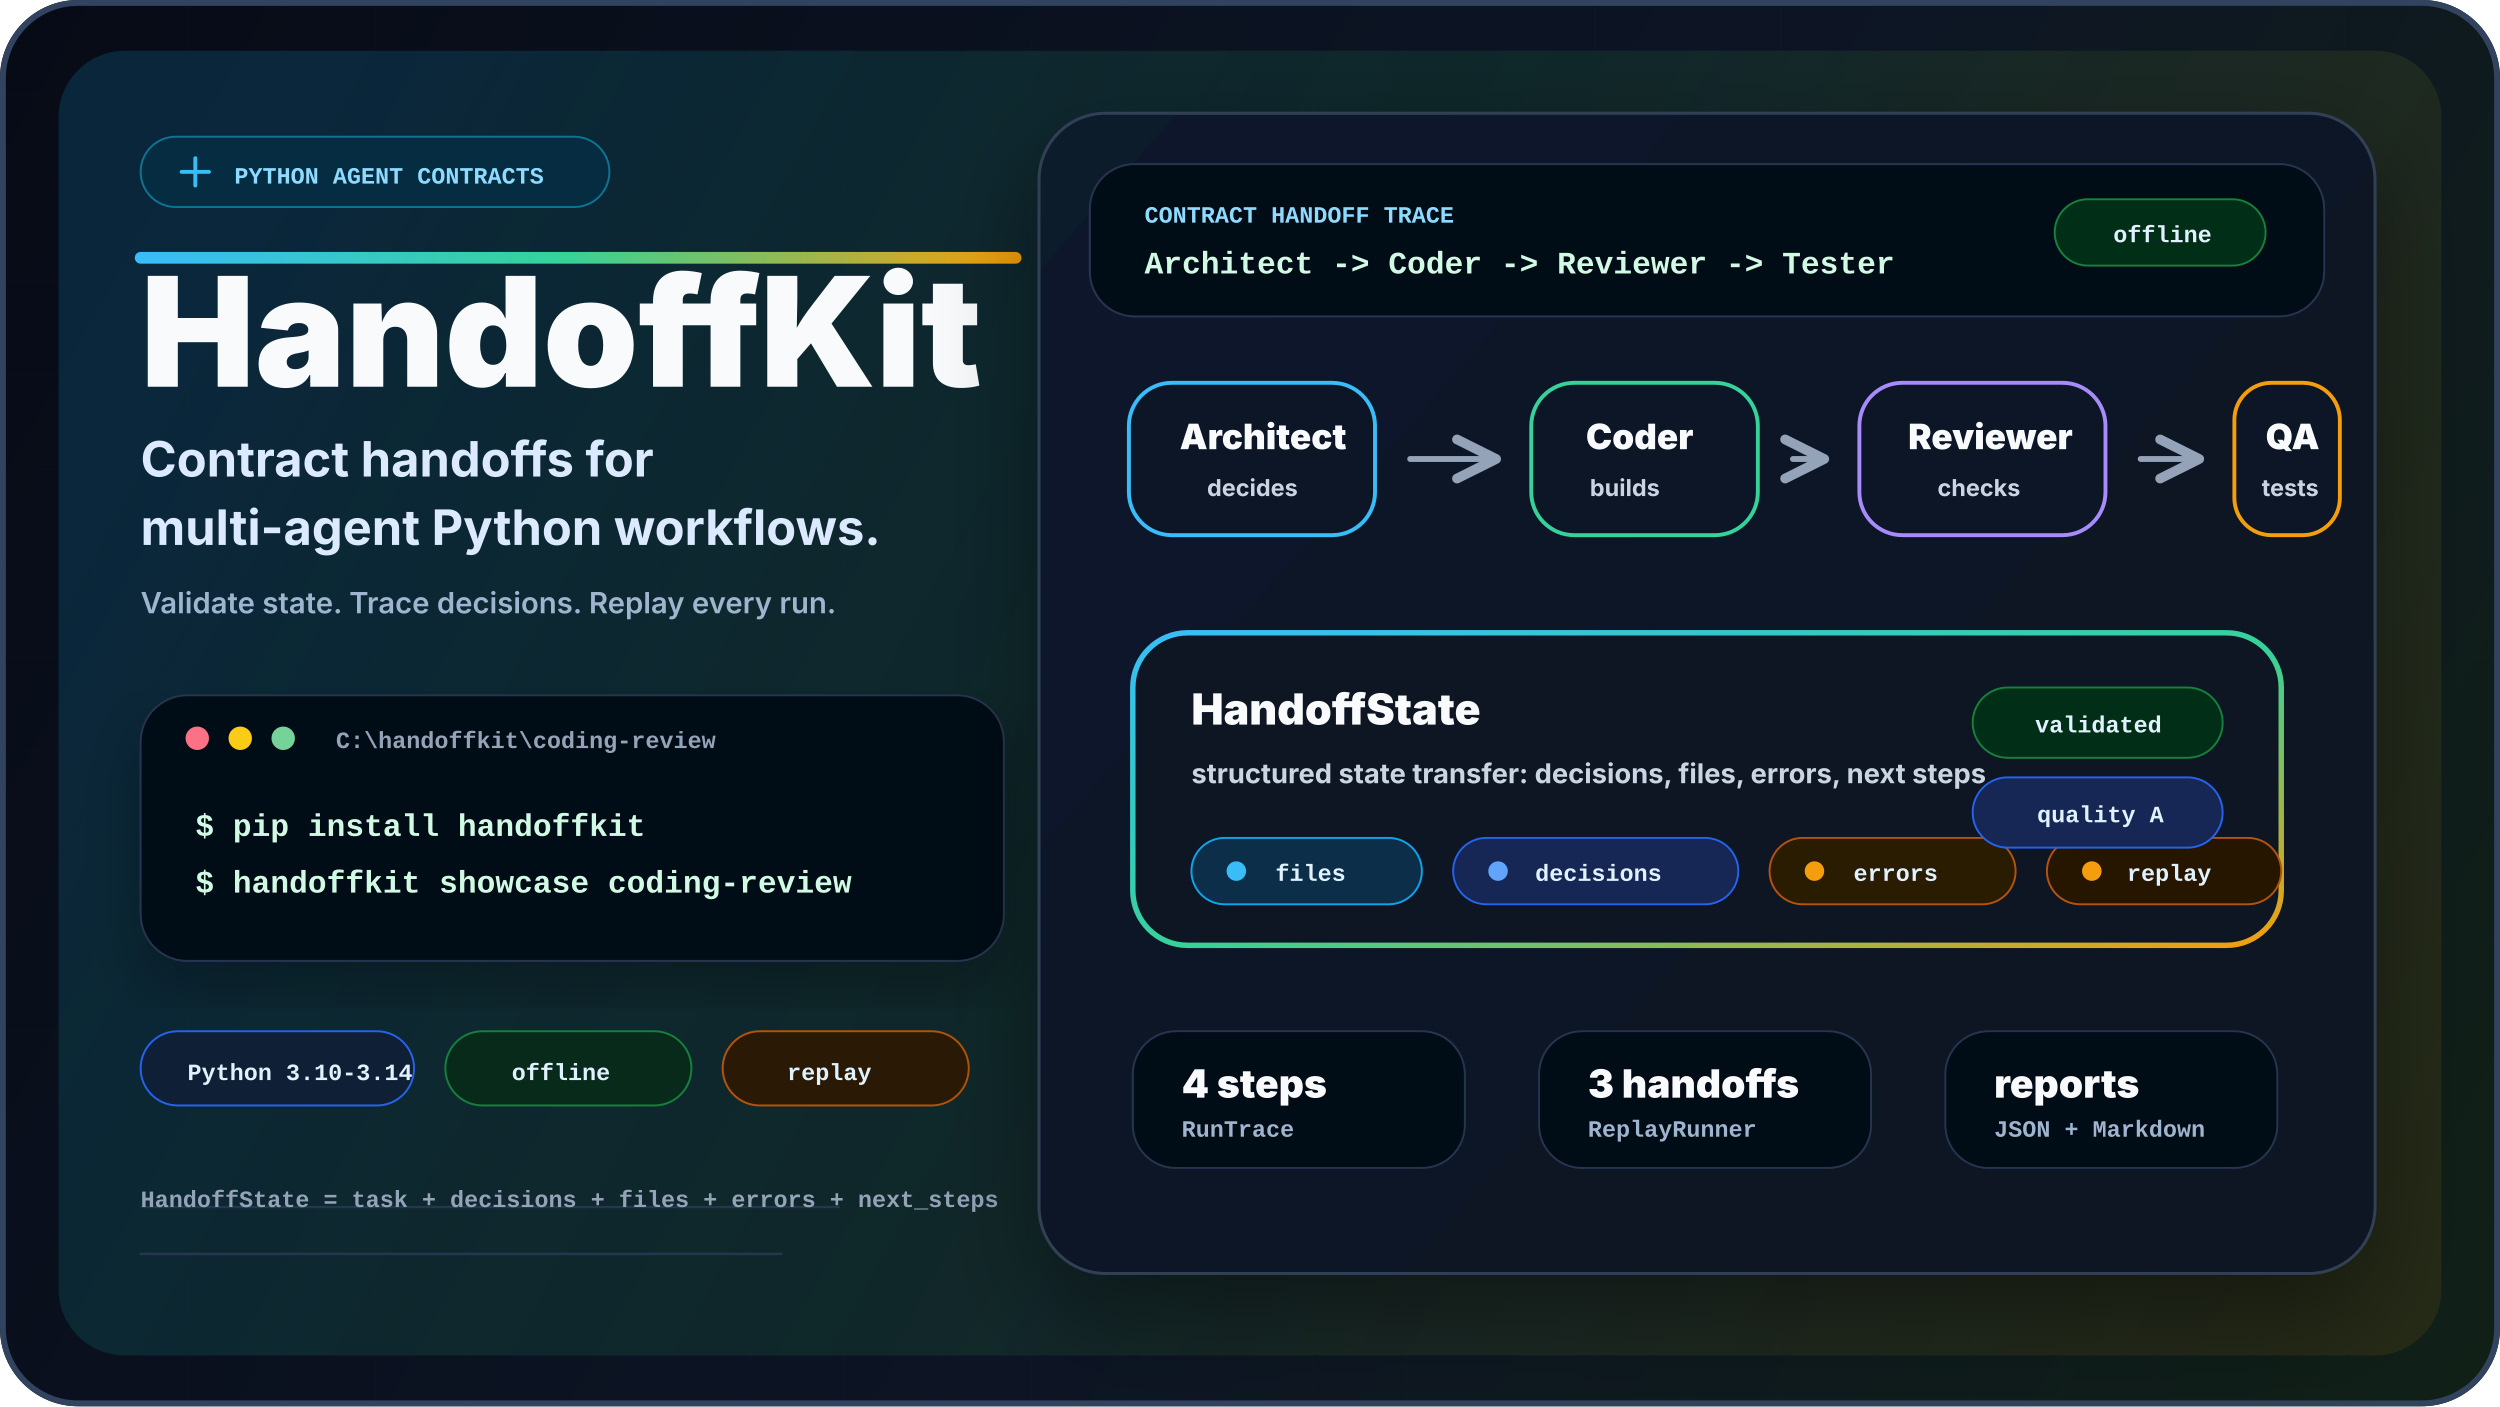
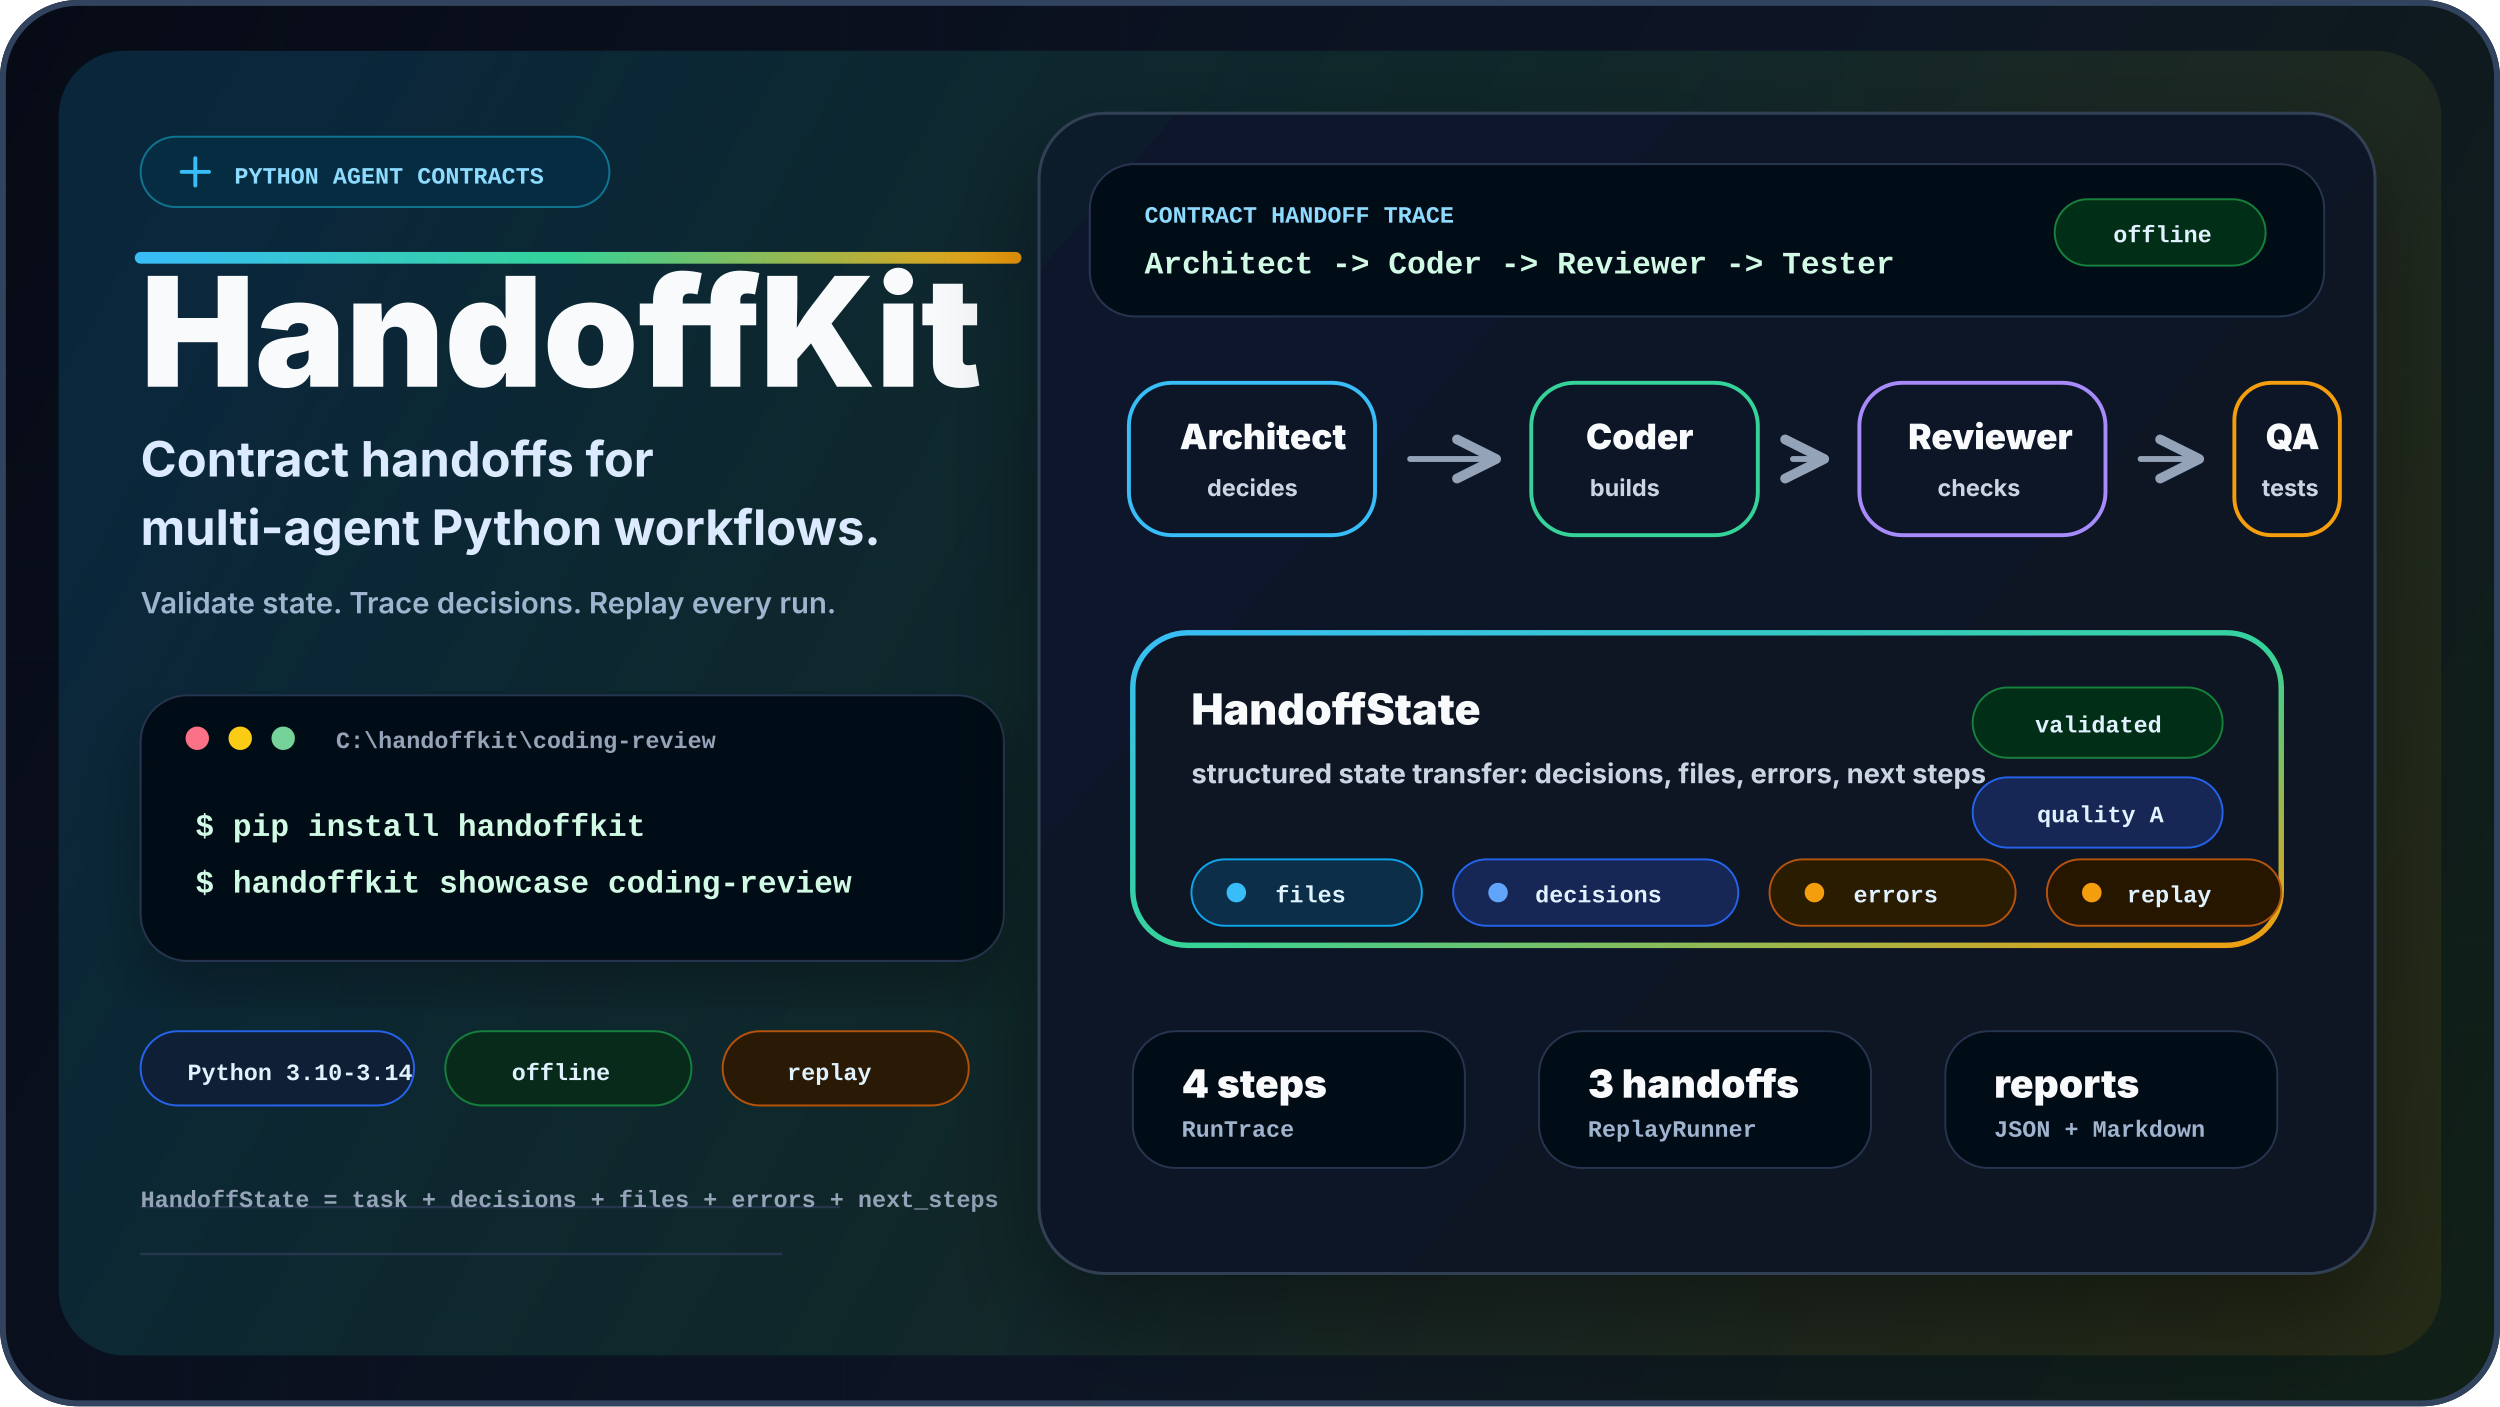
<svg xmlns="http://www.w3.org/2000/svg" width="1280" height="720" viewBox="0 0 1280 720" role="img" aria-labelledby="title desc">
  <defs>
    <linearGradient id="bg" x1="0" y1="0" x2="1280" y2="720" gradientUnits="userSpaceOnUse">
      <stop stop-color="#070b16" />
      <stop offset="0.55" stop-color="#0d1525" />
      <stop offset="1" stop-color="#102016" />
    </linearGradient>
    <linearGradient id="wash" x1="138" y1="82" x2="1180" y2="656" gradientUnits="userSpaceOnUse">
      <stop stop-color="#0ea5e9" stop-opacity="0.18" />
      <stop offset="0.45" stop-color="#22c55e" stop-opacity="0.12" />
      <stop offset="1" stop-color="#f59e0b" stop-opacity="0.10" />
    </linearGradient>
    <linearGradient id="accent" x1="72" y1="0" x2="520" y2="0" gradientUnits="userSpaceOnUse">
      <stop stop-color="#38bdf8" />
      <stop offset="0.48" stop-color="#34d399" />
      <stop offset="1" stop-color="#f59e0b" />
    </linearGradient>
    <linearGradient id="stateStroke" x1="0" y1="0" x2="1" y2="1">
      <stop stop-color="#38bdf8" />
      <stop offset="0.52" stop-color="#34d399" />
      <stop offset="1" stop-color="#f59e0b" />
    </linearGradient>
    <linearGradient id="panelFill" x1="0" y1="0" x2="640" y2="560" gradientUnits="userSpaceOnUse">
      <stop stop-color="#111a2c" />
      <stop offset="1" stop-color="#0b1220" />
    </linearGradient>
    <pattern id="grid" width="48" height="48" patternUnits="userSpaceOnUse">
      <path d="M48 0H0V48" fill="none" stroke="#1e293b" stroke-opacity="0.35" stroke-width="1" />
    </pattern>
    <filter id="shadow" x="-10%" y="-12%" width="120%" height="130%">
      <feDropShadow dx="0" dy="22" stdDeviation="25" flood-color="#000000" flood-opacity="0.38" />
    </filter>
    <filter id="softShadow" x="-10%" y="-12%" width="120%" height="130%">
      <feDropShadow dx="0" dy="14" stdDeviation="16" flood-color="#000000" flood-opacity="0.28" />
    </filter>
    <marker id="arrow" viewBox="0 0 12 12" refX="10" refY="6" markerWidth="10" markerHeight="10" orient="auto-start-reverse">
      <path d="M2 2L10 6L2 10" fill="none" stroke="#94a3b8" stroke-width="2" stroke-linecap="round" stroke-linejoin="round" />
    </marker>
    <style>
      .sans { font-family: Inter, ui-sans-serif, system-ui, -apple-system, BlinkMacSystemFont, "Segoe UI", sans-serif; }
      .mono { font-family: ui-monospace, SFMono-Regular, Menlo, Consolas, "Liberation Mono", monospace; }
      .eyebrow { fill: #8ddcff; font-size: 12px; font-weight: 850; letter-spacing: 0; }
      .title { fill: #f8fafc; font-size: 78px; font-weight: 880; letter-spacing: 0; }
      .subtitle { fill: #dbeafe; font-size: 25px; font-weight: 650; letter-spacing: 0; }
      .body { fill: #9fb4ce; font-size: 15px; font-weight: 580; letter-spacing: 0; }
      .terminal { fill: #d1fae5; font-size: 16px; font-weight: 780; letter-spacing: 0; }
      .terminalDim { fill: #94a3b8; font-size: 12px; font-weight: 760; letter-spacing: 0; }
      .chipText { fill: #e0f2fe; font-size: 12px; font-weight: 820; letter-spacing: 0; }
      .panelKicker { fill: #8ddcff; font-size: 12px; font-weight: 850; letter-spacing: 0; }
      .panelTitle { fill: #f8fafc; font-size: 22px; font-weight: 860; letter-spacing: 0; }
      .panelSub { fill: #cbd5e1; font-size: 14px; font-weight: 650; letter-spacing: 0; }
      .nodeTitle { fill: #f8fafc; font-size: 18px; font-weight: 860; letter-spacing: 0; }
      .nodeSub { fill: #cbd5e1; font-size: 12px; font-weight: 720; letter-spacing: 0; }
      .metric { fill: #f8fafc; font-size: 20px; font-weight: 880; letter-spacing: 0; }
      .metricLabel { fill: #9fb4ce; font-size: 12px; font-weight: 760; letter-spacing: 0; }
      .tiny { fill: #7dd3fc; font-size: 11px; font-weight: 760; letter-spacing: 0; }
    </style>
  </defs>
  <rect width="1280" height="720" rx="40" fill="url(#bg)" />
  <rect x="30" y="26" width="1220" height="668" rx="34" fill="url(#wash)" opacity="0.92" />
  <rect width="1280" height="720" rx="40" fill="url(#grid)" opacity="0.24" />
  <rect x="1.5" y="1.5" width="1277" height="717" rx="38.5" fill="none" stroke="#31435e" stroke-width="3" />
  <path d="M72 132H520" stroke="url(#accent)" stroke-width="6" stroke-linecap="round" />
  <path d="M72 618H430" stroke="#26364f" stroke-width="1.2" />
  <g transform="translate(72 70)">
    <g>
      <rect width="240" height="36" rx="18" fill="#062c42" stroke="#0e7490" />
      <path d="M21 18H35M28 11V25" stroke="#38bdf8" stroke-width="2" stroke-linecap="round" />
      <text x="48" y="24" class="mono eyebrow">PYTHON AGENT CONTRACTS</text>
    </g>
    <text x="0" y="128" class="sans title">HandoffKit</text>
    <text x="0" y="174" class="sans subtitle">Contract handoffs for</text>
    <text x="0" y="209" class="sans subtitle">multi-agent Python workflows.</text>
    <text x="0" y="244" class="sans body">Validate state. Trace decisions. Replay every run.</text>
    <g transform="translate(0 286)" filter="url(#softShadow)">
      <rect width="442" height="136" rx="24" fill="#040915" stroke="#26364f" />
      <rect x="1" y="1" width="440" height="42" rx="23" fill="#070b16" opacity="0.92" />
      <circle cx="29" cy="22" r="6" fill="#fb7185" />
      <circle cx="51" cy="22" r="6" fill="#facc15" />
      <circle cx="73" cy="22" r="6" fill="#74d399" />
      <text x="100" y="27" class="mono terminalDim">C:\handoffkit\coding-review</text>
      <text x="28" y="72" class="mono terminal">$ pip install handoffkit</text>
      <text x="28" y="101" class="mono terminal">$ handoffkit showcase coding-review</text>
    </g>
    <g transform="translate(0 458)">
      <rect width="140" height="38" rx="19" fill="#0f1f35" stroke="#2563eb" />
      <text x="24" y="25" class="mono chipText">Python 3.10-3.14</text>
      <rect x="156" width="126" height="38" rx="19" fill="#082a1a" stroke="#15803d" />
      <text x="190" y="25" class="mono chipText">offline</text>
      <rect x="298" width="126" height="38" rx="19" fill="#2a1a05" stroke="#b45309" />
      <text x="331" y="25" class="mono chipText">replay</text>
    </g>
    <g transform="translate(0 548)">
      <text x="0" y="0" class="mono terminalDim">HandoffState = task + decisions + files + errors + next_steps</text>
      <path d="M0 24H328" stroke="#26364f" stroke-width="1.3" stroke-linecap="round" />
    </g>
  </g>
  <g transform="translate(532 58)" filter="url(#shadow)">
    <rect width="684" height="594" rx="34" fill="url(#panelFill)" stroke="#334155" stroke-width="1.5" />
    <rect x="26" y="26" width="632" height="78" rx="23" fill="#050816" stroke="#26364f" />
    <text x="54" y="56" class="mono panelKicker">CONTRACT HANDOFF TRACE</text>
    <text x="54" y="82" class="mono terminal">Architect -&gt; Coder -&gt; Reviewer -&gt; Tester</text>
    <rect x="520" y="44" width="108" height="34" rx="17" fill="#052e16" stroke="#15803d" />
    <text x="550" y="66" class="mono chipText">offline</text>
    <g transform="translate(46 138)">
      <rect width="126" height="78" rx="22" fill="#071225" stroke="#38bdf8" stroke-width="2" />
      <text x="26" y="34" class="sans nodeTitle">Architect</text>
      <text x="40" y="58" class="sans nodeSub">decides</text>
      <path d="M144 39H188" stroke="#94a3b8" stroke-width="3" stroke-linecap="round" marker-end="url(#arrow)" />
      <rect x="206" width="116" height="78" rx="22" fill="#071225" stroke="#34d399" stroke-width="2" />
      <text x="234" y="34" class="sans nodeTitle">Coder</text>
      <text x="236" y="58" class="sans nodeSub">builds</text>
      <path d="M340 39H356" stroke="#94a3b8" stroke-width="3" stroke-linecap="round" marker-end="url(#arrow)" />
      <rect x="374" width="126" height="78" rx="22" fill="#071225" stroke="#a78bfa" stroke-width="2" />
      <text x="399" y="34" class="sans nodeTitle">Reviewer</text>
      <text x="414" y="58" class="sans nodeSub">checks</text>
      <path d="M518 39H548" stroke="#94a3b8" stroke-width="3" stroke-linecap="round" marker-end="url(#arrow)" />
      <rect x="566" width="54" height="78" rx="19" fill="#071225" stroke="#f59e0b" stroke-width="2" />
      <text x="582" y="34" class="sans nodeTitle">QA</text>
      <text x="580" y="58" class="sans nodeSub">tests</text>
    </g>
    <g transform="translate(48 266)">
      <rect width="588" height="160" rx="28" fill="#0a1322" stroke="url(#stateStroke)" stroke-width="2.8" />
      <text x="30" y="47" class="sans panelTitle">HandoffState</text>
      <text x="30" y="77" class="sans panelSub">structured state transfer: decisions, files, errors, next steps</text>
-       <g transform="translate(30 105)">
+       <g transform="translate(30 116)">
        <rect width="118" height="34" rx="17" fill="#082f49" stroke="#0ea5e9" />
        <circle cx="23" cy="17" r="5" fill="#38bdf8" />
        <text x="43" y="22" class="mono chipText">files</text>
        <rect x="134" width="146" height="34" rx="17" fill="#172554" stroke="#2563eb" />
        <circle cx="157" cy="17" r="5" fill="#60a5fa" />
        <text x="176" y="22" class="mono chipText">decisions</text>
        <rect x="296" width="126" height="34" rx="17" fill="#2a1a05" stroke="#b45309" />
        <circle cx="319" cy="17" r="5" fill="#f59e0b" />
        <text x="339" y="22" class="mono chipText">errors</text>
        <rect x="438" width="120" height="34" rx="17" fill="#271805" stroke="#b45309" />
        <circle cx="461" cy="17" r="5" fill="#f59e0b" />
        <text x="479" y="22" class="mono chipText">replay</text>
      </g>
      <g transform="translate(430 28)">
        <rect width="128" height="36" rx="18" fill="#052e16" stroke="#15803d" />
        <text x="32" y="23" class="mono chipText">validated</text>
        <rect y="46" width="128" height="36" rx="18" fill="#172554" stroke="#2563eb" />
        <text x="33" y="69" class="mono chipText">quality A</text>
      </g>
    </g>
    <g transform="translate(48 470)">
      <rect width="170" height="70" rx="22" fill="#050816" stroke="#26364f" />
      <text x="25" y="34" class="sans metric">4 steps</text>
      <text x="25" y="54" class="mono metricLabel">RunTrace</text>
      <rect x="208" width="170" height="70" rx="22" fill="#050816" stroke="#26364f" />
      <text x="233" y="34" class="sans metric">3 handoffs</text>
      <text x="233" y="54" class="mono metricLabel">ReplayRunner</text>
      <rect x="416" width="170" height="70" rx="22" fill="#050816" stroke="#26364f" />
      <text x="441" y="34" class="sans metric">reports</text>
      <text x="441" y="54" class="mono metricLabel">JSON + Markdown</text>
    </g>
  </g>
</svg>
